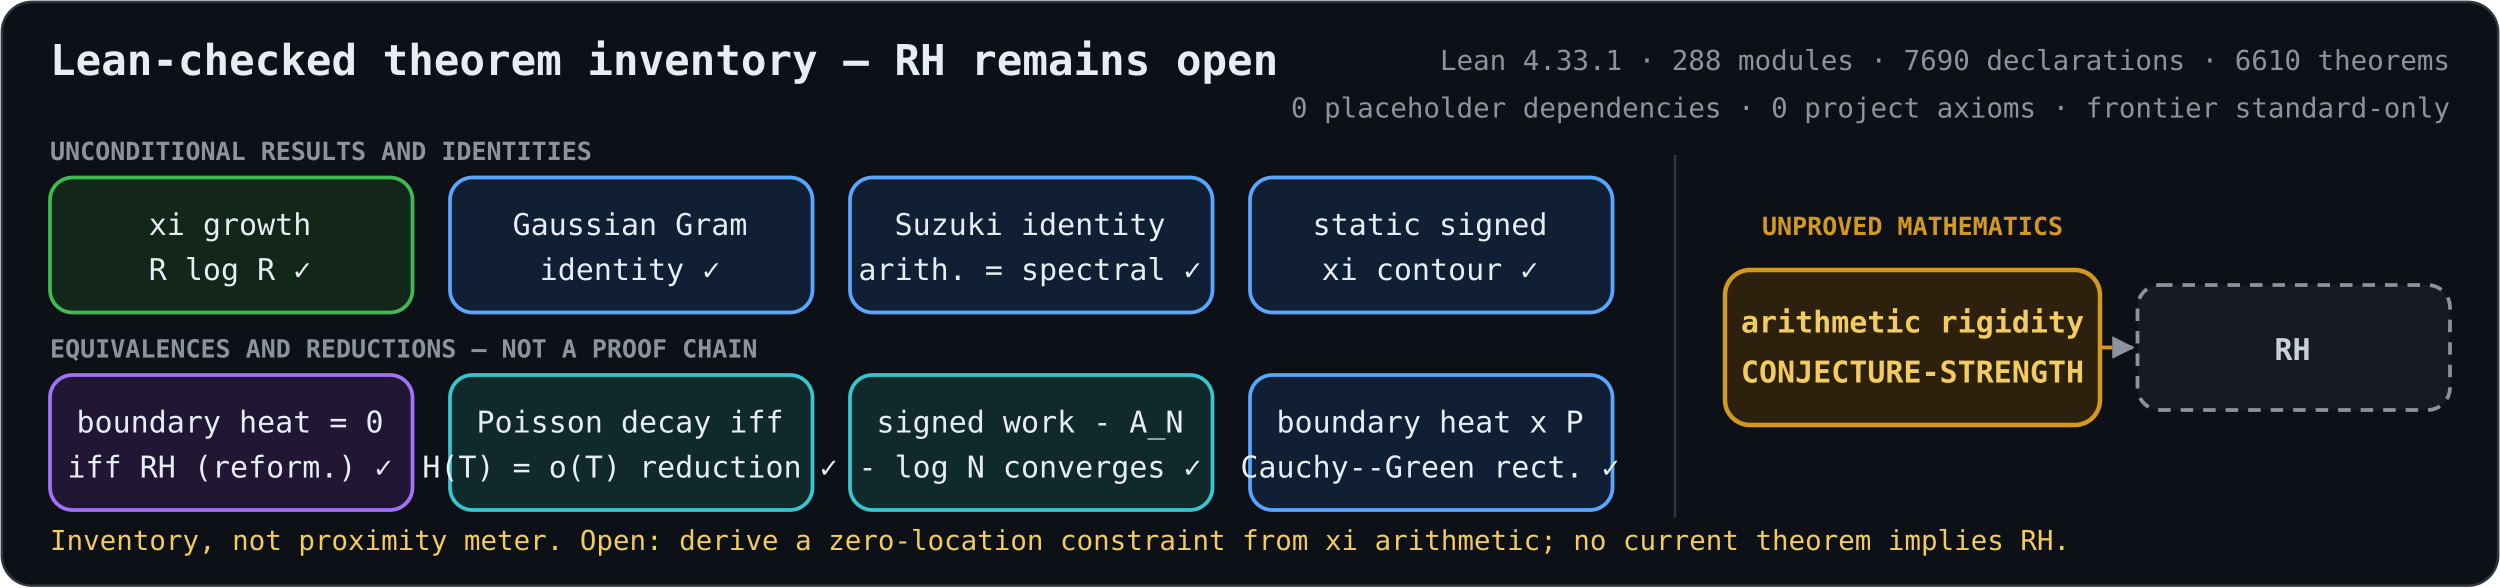
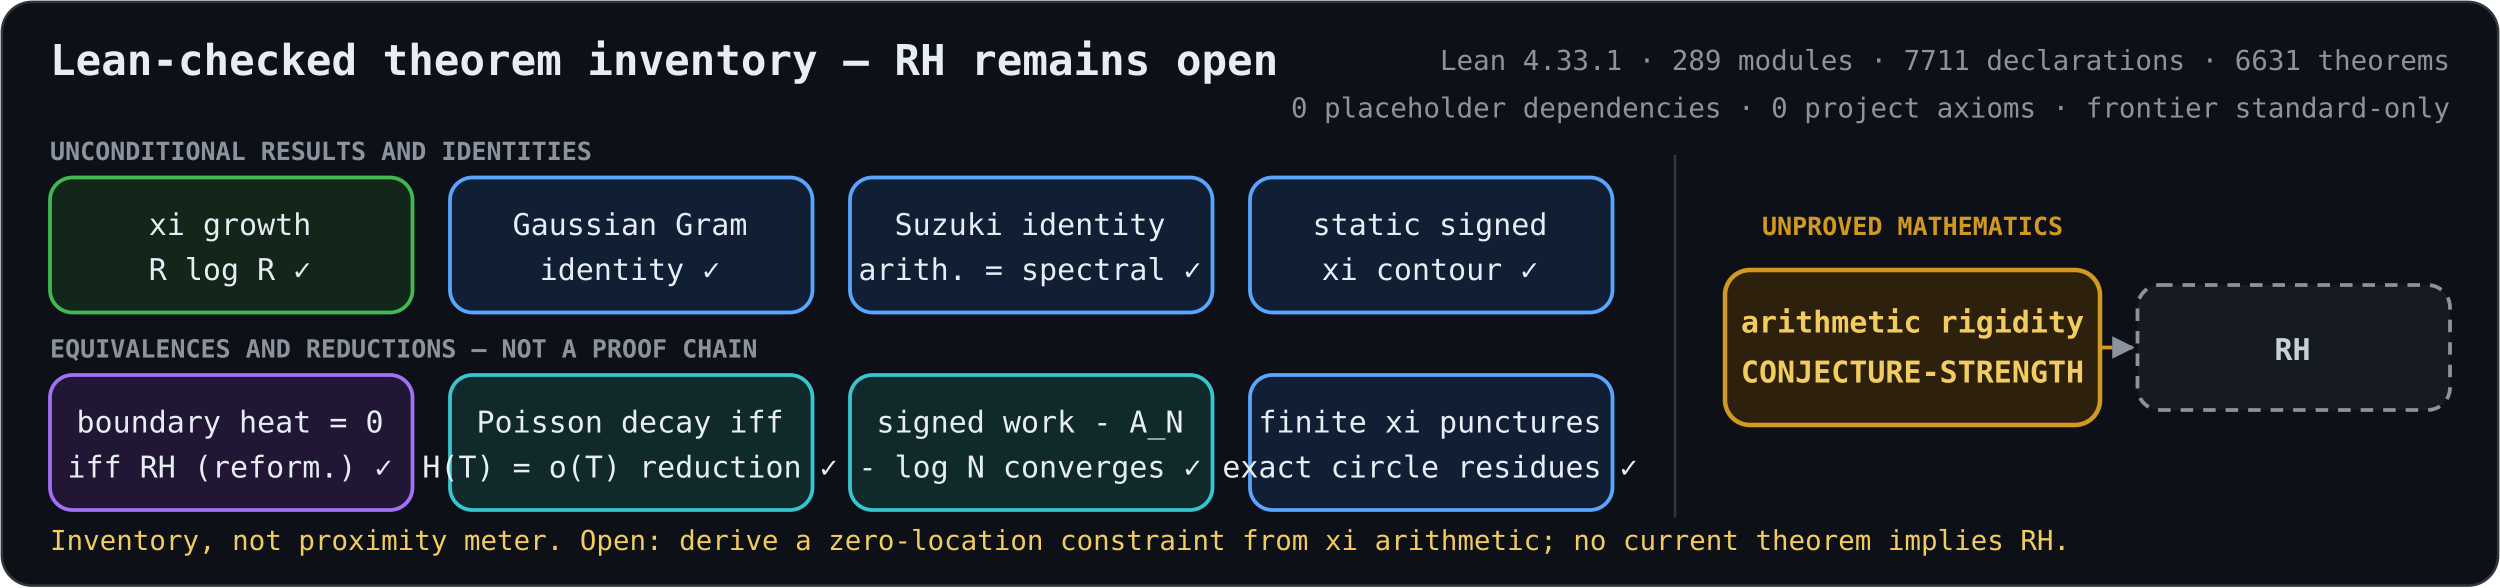
<svg xmlns="http://www.w3.org/2000/svg" role="img" aria-labelledby="title description" viewBox="0 0 1000 235">
  <defs>
    <marker id="arrow" viewBox="0 0 10 10" refX="9" refY="5" markerWidth="6" markerHeight="6" orient="auto-start-reverse">
      <path d="M 0 0 L 10 5 L 0 10 z" fill="#8b949e" />
    </marker>
    <style>
      .bg { fill: #0d1117; stroke: #30363d; }
      text { fill: #e6edf3; font-family: ui-monospace, SFMono-Regular, Menlo, Consolas, monospace; font-size: 12px; text-anchor: middle; }
      .heading { font-size: 17px; font-weight: 700; text-anchor: start; }
      .metrics { fill: #8b949e; font-size: 11px; text-anchor: end; }
      .proved rect { fill: #12261a; stroke: #3fb950; stroke-width: 1.5; }
      .proved.equivalence rect { fill: #211735; stroke: #a371f7; }
      .proved.bridge rect { fill: #111f35; stroke: #58a6ff; }
      .proved.reduction rect { fill: #102a2c; stroke: #39c5cf; }
      .open rect { fill: #2d210d; stroke: #d29922; stroke-width: 1.8; }
      .goal rect { fill: #161b22; stroke: #8b949e; stroke-width: 1.5; stroke-dasharray: 5 4; }
      .open text { fill: #f2cc60; font-weight: 700; }
      .goal text { fill: #c9d1d9; font-weight: 700; }
      .open-edge { fill: none; stroke: #d29922; stroke-width: 1.5; stroke-dasharray: 5 4; marker-end: url(#arrow); }
      .section { fill: #8b949e; font-size: 10px; font-weight: 700; text-anchor: start; }
      .gap-label { fill: #d29922; font-size: 10px; font-weight: 700; }
      .frontier { fill: #f2cc60; font-size: 11px; text-anchor: start; }
    </style>
  </defs>
  <rect class="bg" x="0.75" y="0.75" width="998.5" height="233.5" rx="12" />
  <text class="heading" x="20" y="30">Lean-checked theorem inventory — RH remains open</text>
-   <text class="metrics" x="980" y="28">Lean 4.33.1 · 288 modules · 7690 declarations · 6610 theorems</text>
+   <text class="metrics" x="980" y="28">Lean 4.33.1 · 289 modules · 7711 declarations · 6631 theorems</text>
  <text class="metrics" x="980" y="47">0 placeholder dependencies · 0 project axioms · frontier standard-only</text>
  <text class="section" x="20" y="64">UNCONDITIONAL RESULTS AND IDENTITIES</text>
  <text class="section" x="20" y="143">EQUIVALENCES AND REDUCTIONS — NOT A PROOF CHAIN</text>
  <line x1="670" y1="62" x2="670" y2="207" stroke="#30363d" />
  <text class="gap-label" x="765" y="94">UNPROVED MATHEMATICS</text>
  <path class="open-edge" d="M840 139 H853" />
  <g class="proved unconditional">
    <rect x="20" y="71" width="145" height="54" rx="9" />
    <text x="92" y="94">xi growth</text>
    <text x="92" y="112">R log R  ✓</text>
  </g>
  <g class="proved bridge">
    <rect x="180" y="71" width="145" height="54" rx="9" />
    <text x="252" y="94">Gaussian Gram</text>
    <text x="252" y="112">identity  ✓</text>
  </g>
  <g class="proved bridge">
    <rect x="340" y="71" width="145" height="54" rx="9" />
    <text x="412" y="94">Suzuki identity</text>
    <text x="412" y="112">arith. = spectral  ✓</text>
  </g>
  <g class="proved bridge">
    <rect x="500" y="71" width="145" height="54" rx="9" />
    <text x="572" y="94">static signed</text>
    <text x="572" y="112">xi contour  ✓</text>
  </g>
  <g class="proved equivalence">
    <rect x="20" y="150" width="145" height="54" rx="9" />
    <text x="92" y="173">boundary heat = 0</text>
    <text x="92" y="191">iff RH (reform.)  ✓</text>
  </g>
  <g class="proved reduction">
    <rect x="180" y="150" width="145" height="54" rx="9" />
    <text x="252" y="173">Poisson decay iff</text>
    <text x="252" y="191">H(T) = o(T) reduction  ✓</text>
  </g>
  <g class="proved reduction">
    <rect x="340" y="150" width="145" height="54" rx="9" />
    <text x="412" y="173">signed work - A_N</text>
    <text x="412" y="191">- log N converges  ✓</text>
  </g>
  <g class="proved bridge">
    <rect x="500" y="150" width="145" height="54" rx="9" />
-     <text x="572" y="173">boundary heat x P</text>
-     <text x="572" y="191">Cauchy--Green rect.  ✓</text>
+     <text x="572" y="173">finite xi punctures</text>
+     <text x="572" y="191">exact circle residues  ✓</text>
  </g>
  <g class="open">
    <rect x="690" y="108" width="150" height="62" rx="10" />
    <text x="765" y="133">arithmetic rigidity</text>
    <text x="765" y="153">CONJECTURE-STRENGTH</text>
  </g>
  <g class="goal">
    <rect x="855" y="114" width="125" height="50" rx="9" />
    <text x="917" y="144">RH</text>
  </g>
  <text class="frontier" x="20" y="220">Inventory, not proximity meter. Open: derive a zero-location constraint from xi arithmetic; no current theorem implies RH.</text>
</svg>
